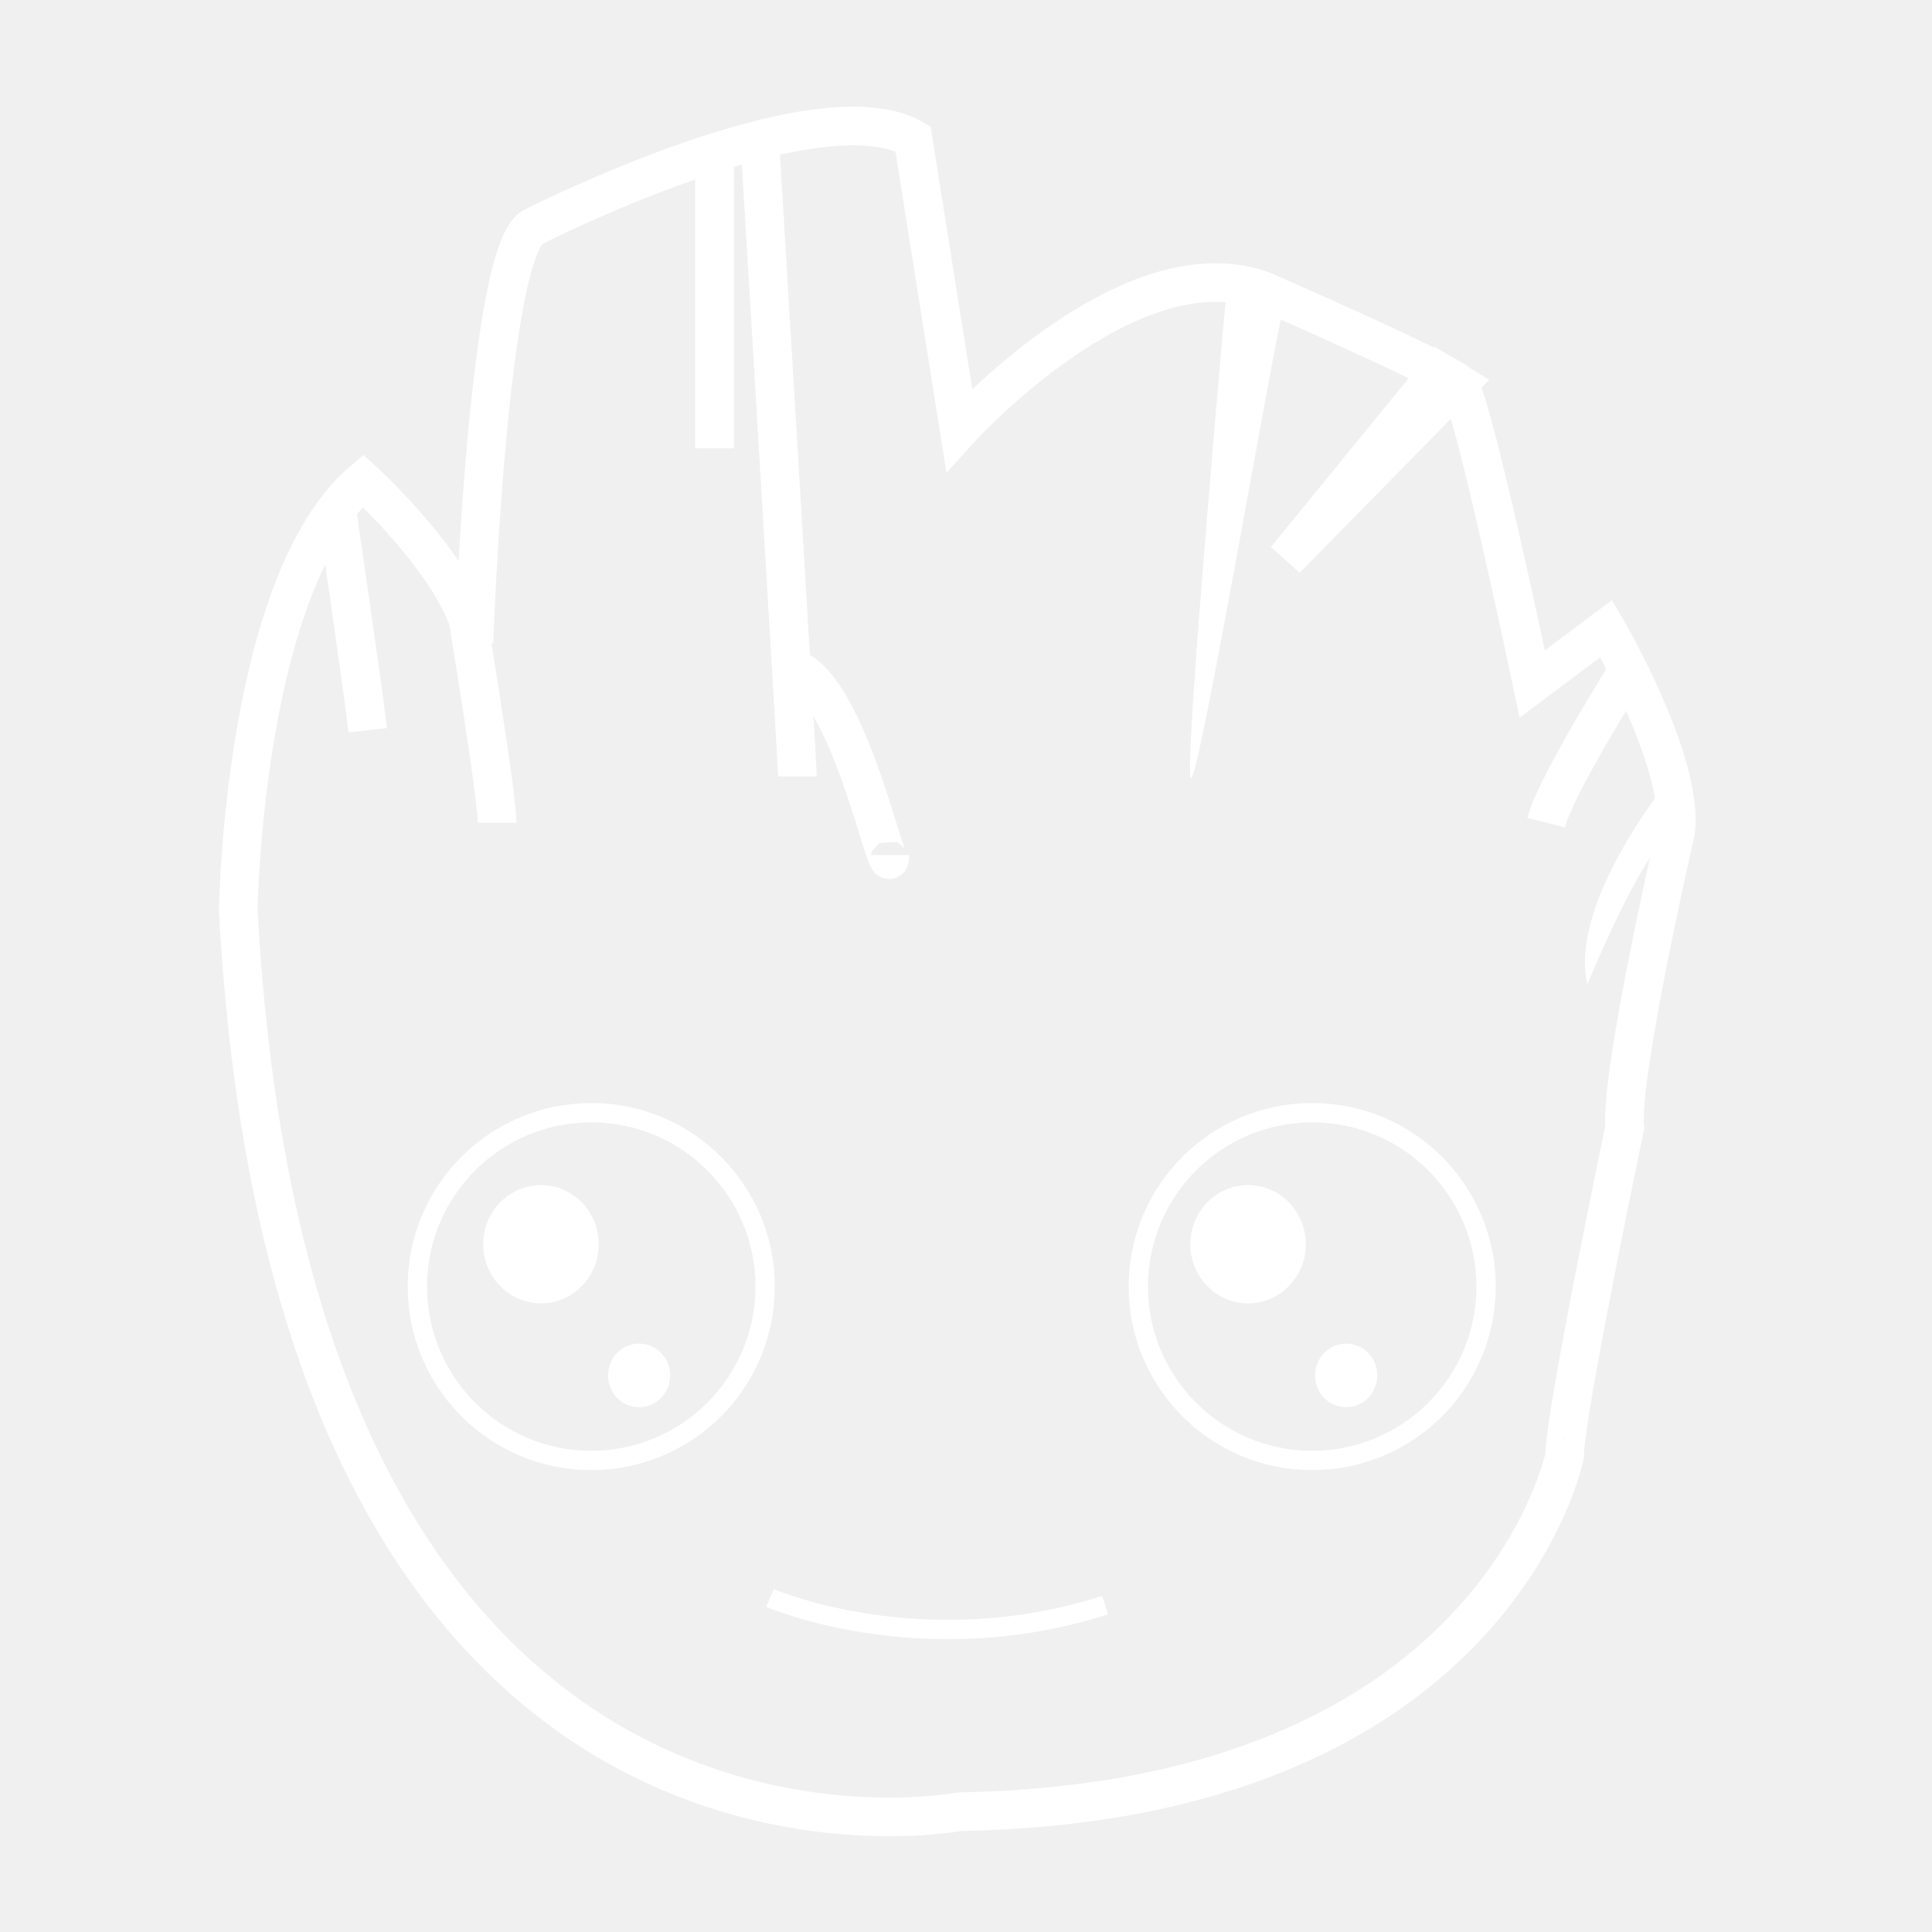
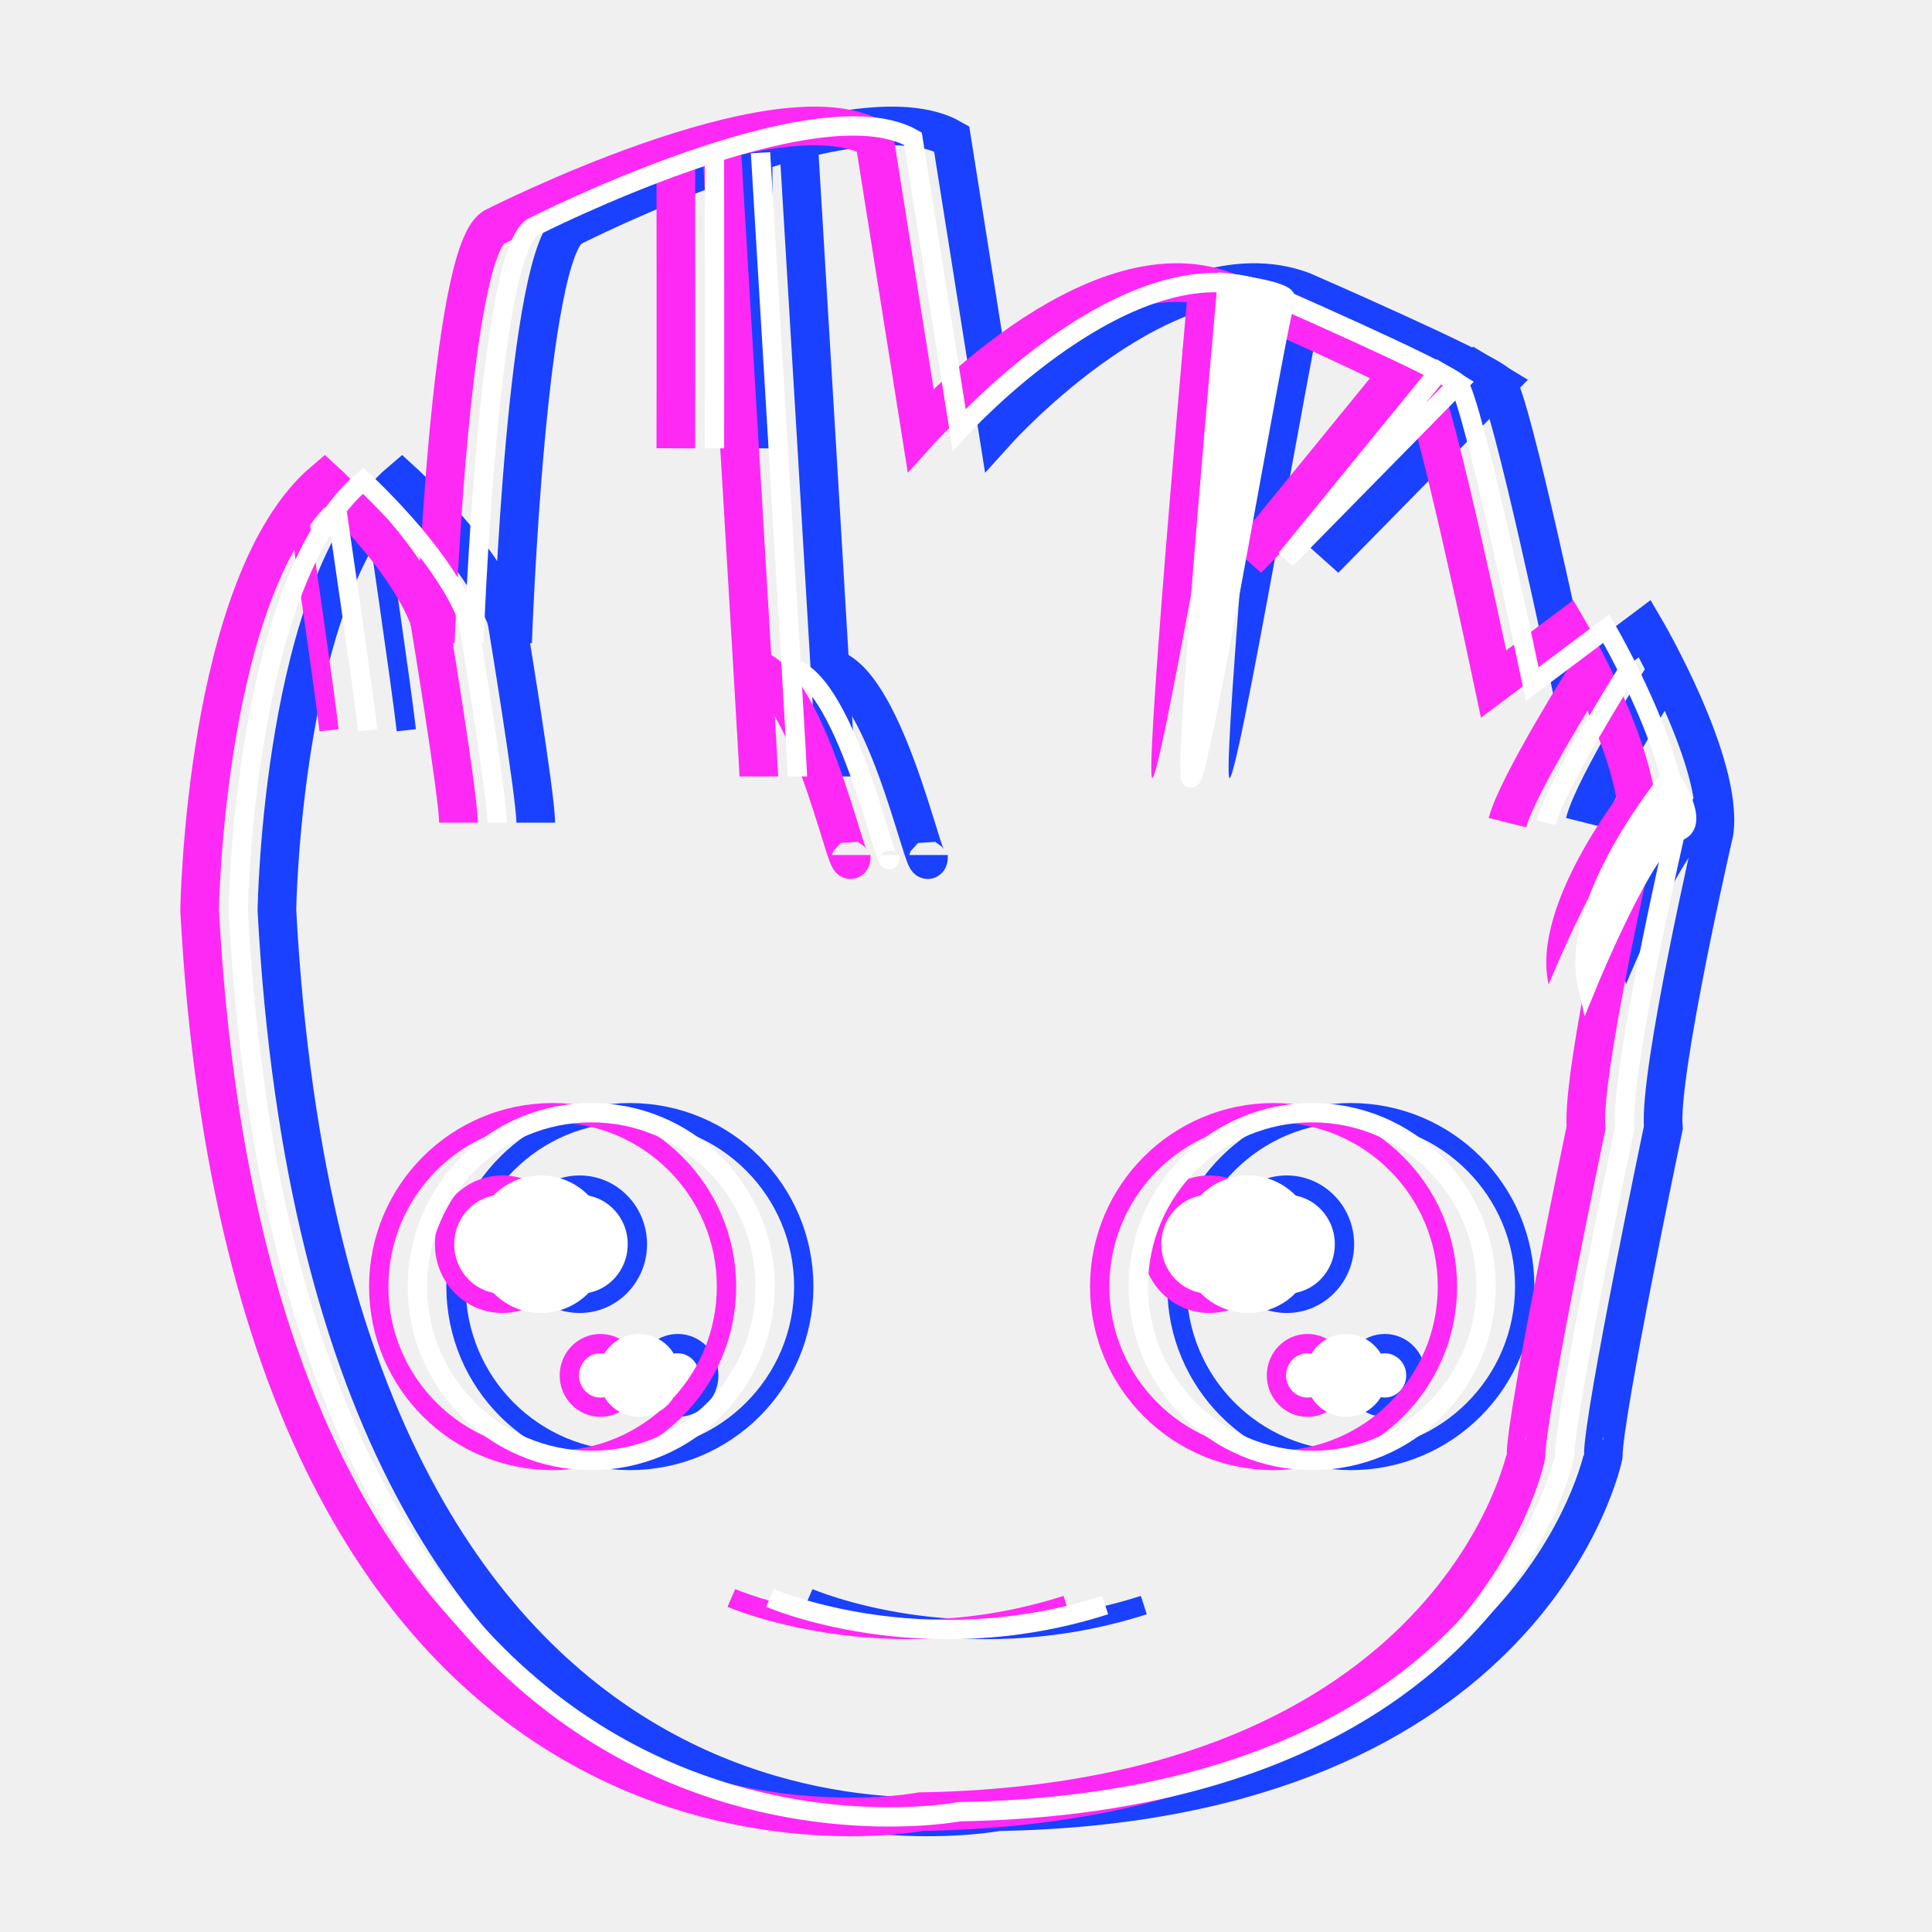
<svg xmlns="http://www.w3.org/2000/svg" version="1.1" id="Layer_1" x="0px" y="0px" width="100px" height="100px" viewBox="0 0 100 100" enable-background="new 0 0 100 100" xml:space="preserve">
-   <path id="cabeça" fill="none" stroke="#FFFFFF" stroke-width="2" stroke-miterlimit="10" d="M49.649,93.773  c0,0-34.446,6.697-37.316-46.646c0,0,0.239-16.983,6.458-22.246c0,0,5.263,4.784,5.741,8.372c0,0,0.717-20.572,3.109-21.528  c0,0,14.592-7.416,19.615-4.545l2.392,15.07c0,0,8.851-9.808,15.788-7.176c0,0,9.328,4.066,10.047,4.784  c0.717,0.717,3.827,15.548,3.827,15.548l3.827-2.87c0,0,4.067,6.938,3.588,10.525c0,0-2.871,12.438-2.632,15.309  c0,0-3.109,14.831-3.109,16.984C80.985,75.354,77.397,93.296,49.649,93.773z" />
-   <g id="rachaduras">
-     <path fill="none" stroke="#FFFFFF" stroke-width="2" stroke-miterlimit="10" d="M17.425,26.339c0,0,1.367,9.305,1.606,11.458" />
-     <path fill="none" stroke="#FFFFFF" stroke-width="2" stroke-miterlimit="10" d="M24.225,32.068c0,0,1.504,9.077,1.504,10.513" />
-     <path fill="none" stroke="#FFFFFF" stroke-width="2" stroke-miterlimit="10" d="M36.981,7.905c0,0,0.01,12.668,0,15.3" />
-     <path fill="none" stroke="#FFFFFF" stroke-width="2" stroke-miterlimit="10" d="M39.364,7.905c0,0,1.913,31.787,1.913,32.284" />
-     <path fill="none" stroke="#FFFFFF" stroke-width="2" stroke-miterlimit="10" d="M46.062,44.256c0,1.914-1.914-8.133-4.785-9.569" />
-     <path fill="#FFFFFF" d="M63.517,14.652c0,0-2.146,23.864-1.907,25.538c0.239,1.674,4.584-24.152,4.923-24.634   C66.873,15.074,63.517,14.652,63.517,14.652z" />
-     <polygon fill="none" stroke="#FFFFFF" stroke-width="2" stroke-miterlimit="10" points="74.472,19.245 66.557,28.946    75.484,19.858  " />
-     <path fill="none" stroke="#FFFFFF" stroke-width="2" stroke-miterlimit="10" d="M84.284,34.687c0,0-3.776,5.98-4.256,7.894" />
-     <path fill="#FFFFFF" d="M86.462,40.268c0,0-5.285,6.383-4.305,10.688c0,0,3.134-7.653,4.569-7.894   C88.162,42.82,86.462,40.268,86.462,40.268z" />
+   <g>
+     <path id="cabeça_2_" fill="none" stroke="#1A41FF" stroke-width="2" stroke-miterlimit="10" d="M51.649,93.773   c0,0-34.446,6.697-37.316-46.646c0,0,0.239-16.983,6.458-22.246c0,0,5.263,4.784,5.741,8.372c0,0,0.717-20.572,3.109-21.528   c0,0,14.592-7.416,19.615-4.545l2.392,15.07c0,0,8.851-9.808,15.788-7.176c0,0,9.328,4.066,10.047,4.784   c0.717,0.717,3.827,15.548,3.827,15.548l3.827-2.87c0,0,4.067,6.938,3.588,10.525c0,0-2.871,12.438-2.632,15.309   c0,0-3.109,14.831-3.109,16.984C82.985,75.354,79.397,93.296,51.649,93.773z" />
+     <path fill="none" stroke="#1A41FF" stroke-miterlimit="10" d="M19.425,26.339c0,0,1.367,9.305,1.606,11.458" />
+     <path fill="none" stroke="#1A41FF" stroke-width="2" stroke-miterlimit="10" d="M26.225,32.068c0,0,1.504,9.077,1.504,10.513" />
+     <path fill="none" stroke="#1A41FF" stroke-width="2" stroke-miterlimit="10" d="M38.981,7.905c0,0,0.01,12.668,0,15.3" />
+     <path fill="none" stroke="#1A41FF" stroke-width="2" stroke-miterlimit="10" d="M41.364,7.905c0,0,1.913,31.787,1.913,32.284" />
+     <path fill="none" stroke="#1A41FF" stroke-width="2" stroke-miterlimit="10" d="M48.062,44.256c0,1.914-1.914-8.133-4.785-9.569" />
+     <path fill="#1A41FF" d="M65.517,14.652c0,0-2.146,23.864-1.907,25.538c0.239,1.674,4.584-24.152,4.923-24.634   C68.873,15.074,65.517,14.652,65.517,14.652z" />
+     <polygon fill="none" stroke="#1A41FF" stroke-width="2" stroke-miterlimit="10" points="76.472,19.245 68.557,28.946    77.484,19.858  " />
+     <path fill="none" stroke="#1A41FF" stroke-width="2" stroke-miterlimit="10" d="M86.284,34.687c0,0-3.776,5.98-4.256,7.894" />
+     <path fill="#1A41FF" d="M88.462,40.268c0,0-5.285,6.383-4.305,10.688c0,0,3.134-7.653,4.569-7.894   C90.162,42.82,88.462,40.268,88.462,40.268z" />
+     <circle fill="none" stroke="#1A41FF" stroke-miterlimit="10" cx="32.603" cy="66.593" r="9" />
+     <circle fill="none" stroke="#1A41FF" stroke-miterlimit="10" cx="69.919" cy="66.593" r="9" />
+     <path fill="none" stroke="#1A41FF" stroke-miterlimit="10" d="M41.856,82.71c0,0,7.841,3.416,17.347,0.369" />
+     <ellipse fill="#FFFFFF" stroke="#1A41FF" stroke-miterlimit="10" cx="30.001" cy="64.401" rx="2.99" ry="3.06" />
+     <ellipse fill="#FFFFFF" stroke="#1A41FF" stroke-miterlimit="10" cx="35.078" cy="71.191" rx="1.608" ry="1.646" />
+     <ellipse fill="#FFFFFF" stroke="#1A41FF" stroke-miterlimit="10" cx="66.6" cy="64.401" rx="2.99" ry="3.06" />
+     <ellipse fill="#FFFFFF" stroke="#1A41FF" stroke-miterlimit="10" cx="71.677" cy="71.191" rx="1.608" ry="1.646" />
  </g>
-   <circle fill="none" stroke="#FFFFFF" stroke-miterlimit="10" cx="30.603" cy="66.593" r="9" />
-   <circle fill="none" stroke="#FFFFFF" stroke-miterlimit="10" cx="67.919" cy="66.593" r="9" />
-   <path fill="none" stroke="#FFFFFF" stroke-miterlimit="10" d="M39.856,82.71c0,0,7.841,3.416,17.347,0.369" />
-   <ellipse fill="#FFFFFF" cx="28.001" cy="64.401" rx="2.99" ry="3.06" />
-   <ellipse fill="#FFFFFF" cx="33.078" cy="71.191" rx="1.608" ry="1.646" />
-   <ellipse fill="#FFFFFF" cx="64.6" cy="64.401" rx="2.99" ry="3.06" />
-   <ellipse fill="#FFFFFF" cx="69.677" cy="71.191" rx="1.608" ry="1.646" />
+   <g>
+     <path id="cabeça" fill="none" stroke="#FF29F5" stroke-width="2" stroke-miterlimit="10" d="M47.649,93.773   c0,0-34.446,6.697-37.316-46.646c0,0,0.239-16.983,6.458-22.246c0,0,5.263,4.784,5.741,8.372c0,0,0.717-20.572,3.109-21.528   c0,0,14.592-7.416,19.615-4.545l2.392,15.07c0,0,8.851-9.808,15.788-7.176c0,0,9.328,4.066,10.047,4.784   c0.717,0.717,3.827,15.548,3.827,15.548l3.827-2.87c0,0,4.067,6.938,3.588,10.525c0,0-2.871,12.438-2.632,15.309   c0,0-3.109,14.831-3.109,16.984C78.985,75.354,75.397,93.296,47.649,93.773z" />
+     <path fill="#FF29F5" stroke="#FF29F5" stroke-miterlimit="10" d="M15.425,26.339c0,0,1.367,9.305,1.606,11.458" />
+     <path fill="none" stroke="#FF29F5" stroke-width="2" stroke-miterlimit="10" d="M22.225,32.068c0,0,1.504,9.077,1.504,10.513" />
+     <path fill="none" stroke="#FF29F5" stroke-width="2" stroke-miterlimit="10" d="M34.981,7.905c0,0,0.01,12.668,0,15.3" />
+     <path fill="none" stroke="#FF29F5" stroke-width="2" stroke-miterlimit="10" d="M37.364,7.905c0,0,1.913,31.787,1.913,32.284" />
+     <path fill="none" stroke="#FF29F5" stroke-width="2" stroke-miterlimit="10" d="M44.062,44.256c0,1.914-1.914-8.133-4.785-9.569" />
+     <path fill="#FF29F5" d="M61.517,14.652c0,0-2.146,23.864-1.907,25.538c0.239,1.674,4.584-24.152,4.923-24.634   C64.873,15.074,61.517,14.652,61.517,14.652z" />
+     <polygon fill="none" stroke="#FF29F5" stroke-width="2" stroke-miterlimit="10" points="72.472,19.245 64.557,28.946    73.484,19.858  " />
+     <path fill="none" stroke="#FF29F5" stroke-width="2" stroke-miterlimit="10" d="M82.284,34.687c0,0-3.776,5.98-4.256,7.894" />
+     <path fill="#FF29F5" d="M84.462,40.268c0,0-5.285,6.383-4.305,10.688c0,0,3.134-7.653,4.569-7.894   C86.162,42.82,84.462,40.268,84.462,40.268z" />
+     <circle fill="none" stroke="#FF29F5" stroke-miterlimit="10" cx="28.603" cy="66.593" r="9" />
+     <circle fill="none" stroke="#FF29F5" stroke-miterlimit="10" cx="65.919" cy="66.593" r="9" />
+     <path fill="none" stroke="#FF29F5" stroke-miterlimit="10" d="M37.856,82.71c0,0,7.841,3.416,17.347,0.369" />
+     <ellipse fill="#FFFFFF" stroke="#FF29F5" stroke-miterlimit="10" cx="26.001" cy="64.401" rx="2.99" ry="3.06" />
+     <ellipse fill="#FFFFFF" stroke="#FF29F5" stroke-miterlimit="10" cx="31.078" cy="71.191" rx="1.608" ry="1.646" />
+     <ellipse fill="#FFFFFF" stroke="#FF29F5" stroke-miterlimit="10" cx="62.6" cy="64.401" rx="2.99" ry="3.06" />
+     <ellipse fill="#FFFFFF" stroke="#FF29F5" stroke-miterlimit="10" cx="67.677" cy="71.191" rx="1.608" ry="1.646" />
+   </g>
+   <g>
+     <path id="cabeça_1_" fill="none" stroke="#FFFFFF" stroke-miterlimit="10" d="M49.649,93.773c0,0-34.446,6.697-37.316-46.646   c0,0,0.239-16.983,6.458-22.246c0,0,5.263,4.784,5.741,8.372c0,0,0.717-20.572,3.109-21.528c0,0,14.592-7.416,19.615-4.545   l2.392,15.07c0,0,8.851-9.808,15.788-7.176c0,0,9.328,4.066,10.047,4.784c0.717,0.717,3.827,15.548,3.827,15.548l3.827-2.87   c0,0,4.067,6.938,3.588,10.525c0,0-2.871,12.438-2.632,15.309c0,0-3.109,14.831-3.109,16.984   C80.985,75.354,77.397,93.296,49.649,93.773z" />
+     <g id="rachaduras_1_">
+       <path fill="none" stroke="#FFFFFF" stroke-miterlimit="10" d="M17.425,26.339c0,0,1.367,9.305,1.606,11.458" />
+       <path fill="none" stroke="#FFFFFF" stroke-miterlimit="10" d="M24.225,32.068c0,0,1.504,9.077,1.504,10.513" />
+       <path fill="none" stroke="#FFFFFF" stroke-miterlimit="10" d="M36.981,7.905c0,0,0.01,12.668,0,15.3" />
+       <path fill="none" stroke="#FFFFFF" stroke-miterlimit="10" d="M39.364,7.905c0,0,1.913,31.787,1.913,32.284" />
+       <path fill="none" stroke="#FFFFFF" stroke-miterlimit="10" d="M46.062,44.256c0,1.914-1.914-8.133-4.785-9.569" />
+       <path fill="#FFFFFF" stroke="#FFFFFF" stroke-miterlimit="10" d="M63.517,14.652c0,0-2.146,23.864-1.907,25.538    c0.239,1.674,4.584-24.152,4.923-24.634C66.873,15.074,63.517,14.652,63.517,14.652z" />
+       <polygon fill="none" stroke="#FFFFFF" stroke-miterlimit="10" points="74.472,19.245 66.557,28.946 75.484,19.858   " />
+       <path fill="none" stroke="#FFFFFF" stroke-miterlimit="10" d="M84.284,34.687c0,0-3.776,5.98-4.256,7.894" />
+       <path fill="#FFFFFF" stroke="#FFFFFF" stroke-miterlimit="10" d="M86.462,40.268c0,0-5.285,6.383-4.305,10.688    c0,0,3.134-7.653,4.569-7.894C88.162,42.82,86.462,40.268,86.462,40.268z" />
+     </g>
+     <circle fill="none" stroke="#FFFFFF" stroke-miterlimit="10" cx="30.603" cy="66.593" r="9" />
+     <circle fill="none" stroke="#FFFFFF" stroke-miterlimit="10" cx="67.919" cy="66.593" r="9" />
+     <path fill="none" stroke="#FFFFFF" stroke-miterlimit="10" d="M39.856,82.71c0,0,7.841,3.416,17.347,0.369" />
+     <ellipse fill="#FFFFFF" stroke="#FFFFFF" stroke-miterlimit="10" cx="28.001" cy="64.401" rx="2.99" ry="3.06" />
+     <ellipse fill="#FFFFFF" stroke="#FFFFFF" stroke-miterlimit="10" cx="33.078" cy="71.191" rx="1.608" ry="1.646" />
+     <ellipse fill="#FFFFFF" stroke="#FFFFFF" stroke-miterlimit="10" cx="64.6" cy="64.401" rx="2.99" ry="3.06" />
+     <ellipse fill="#FFFFFF" stroke="#FFFFFF" stroke-miterlimit="10" cx="69.677" cy="71.191" rx="1.608" ry="1.646" />
+   </g>
+   <circle display="none" fill="#FF29F5" cx="-47.625" cy="28.625" r="28.625" />
</svg>
